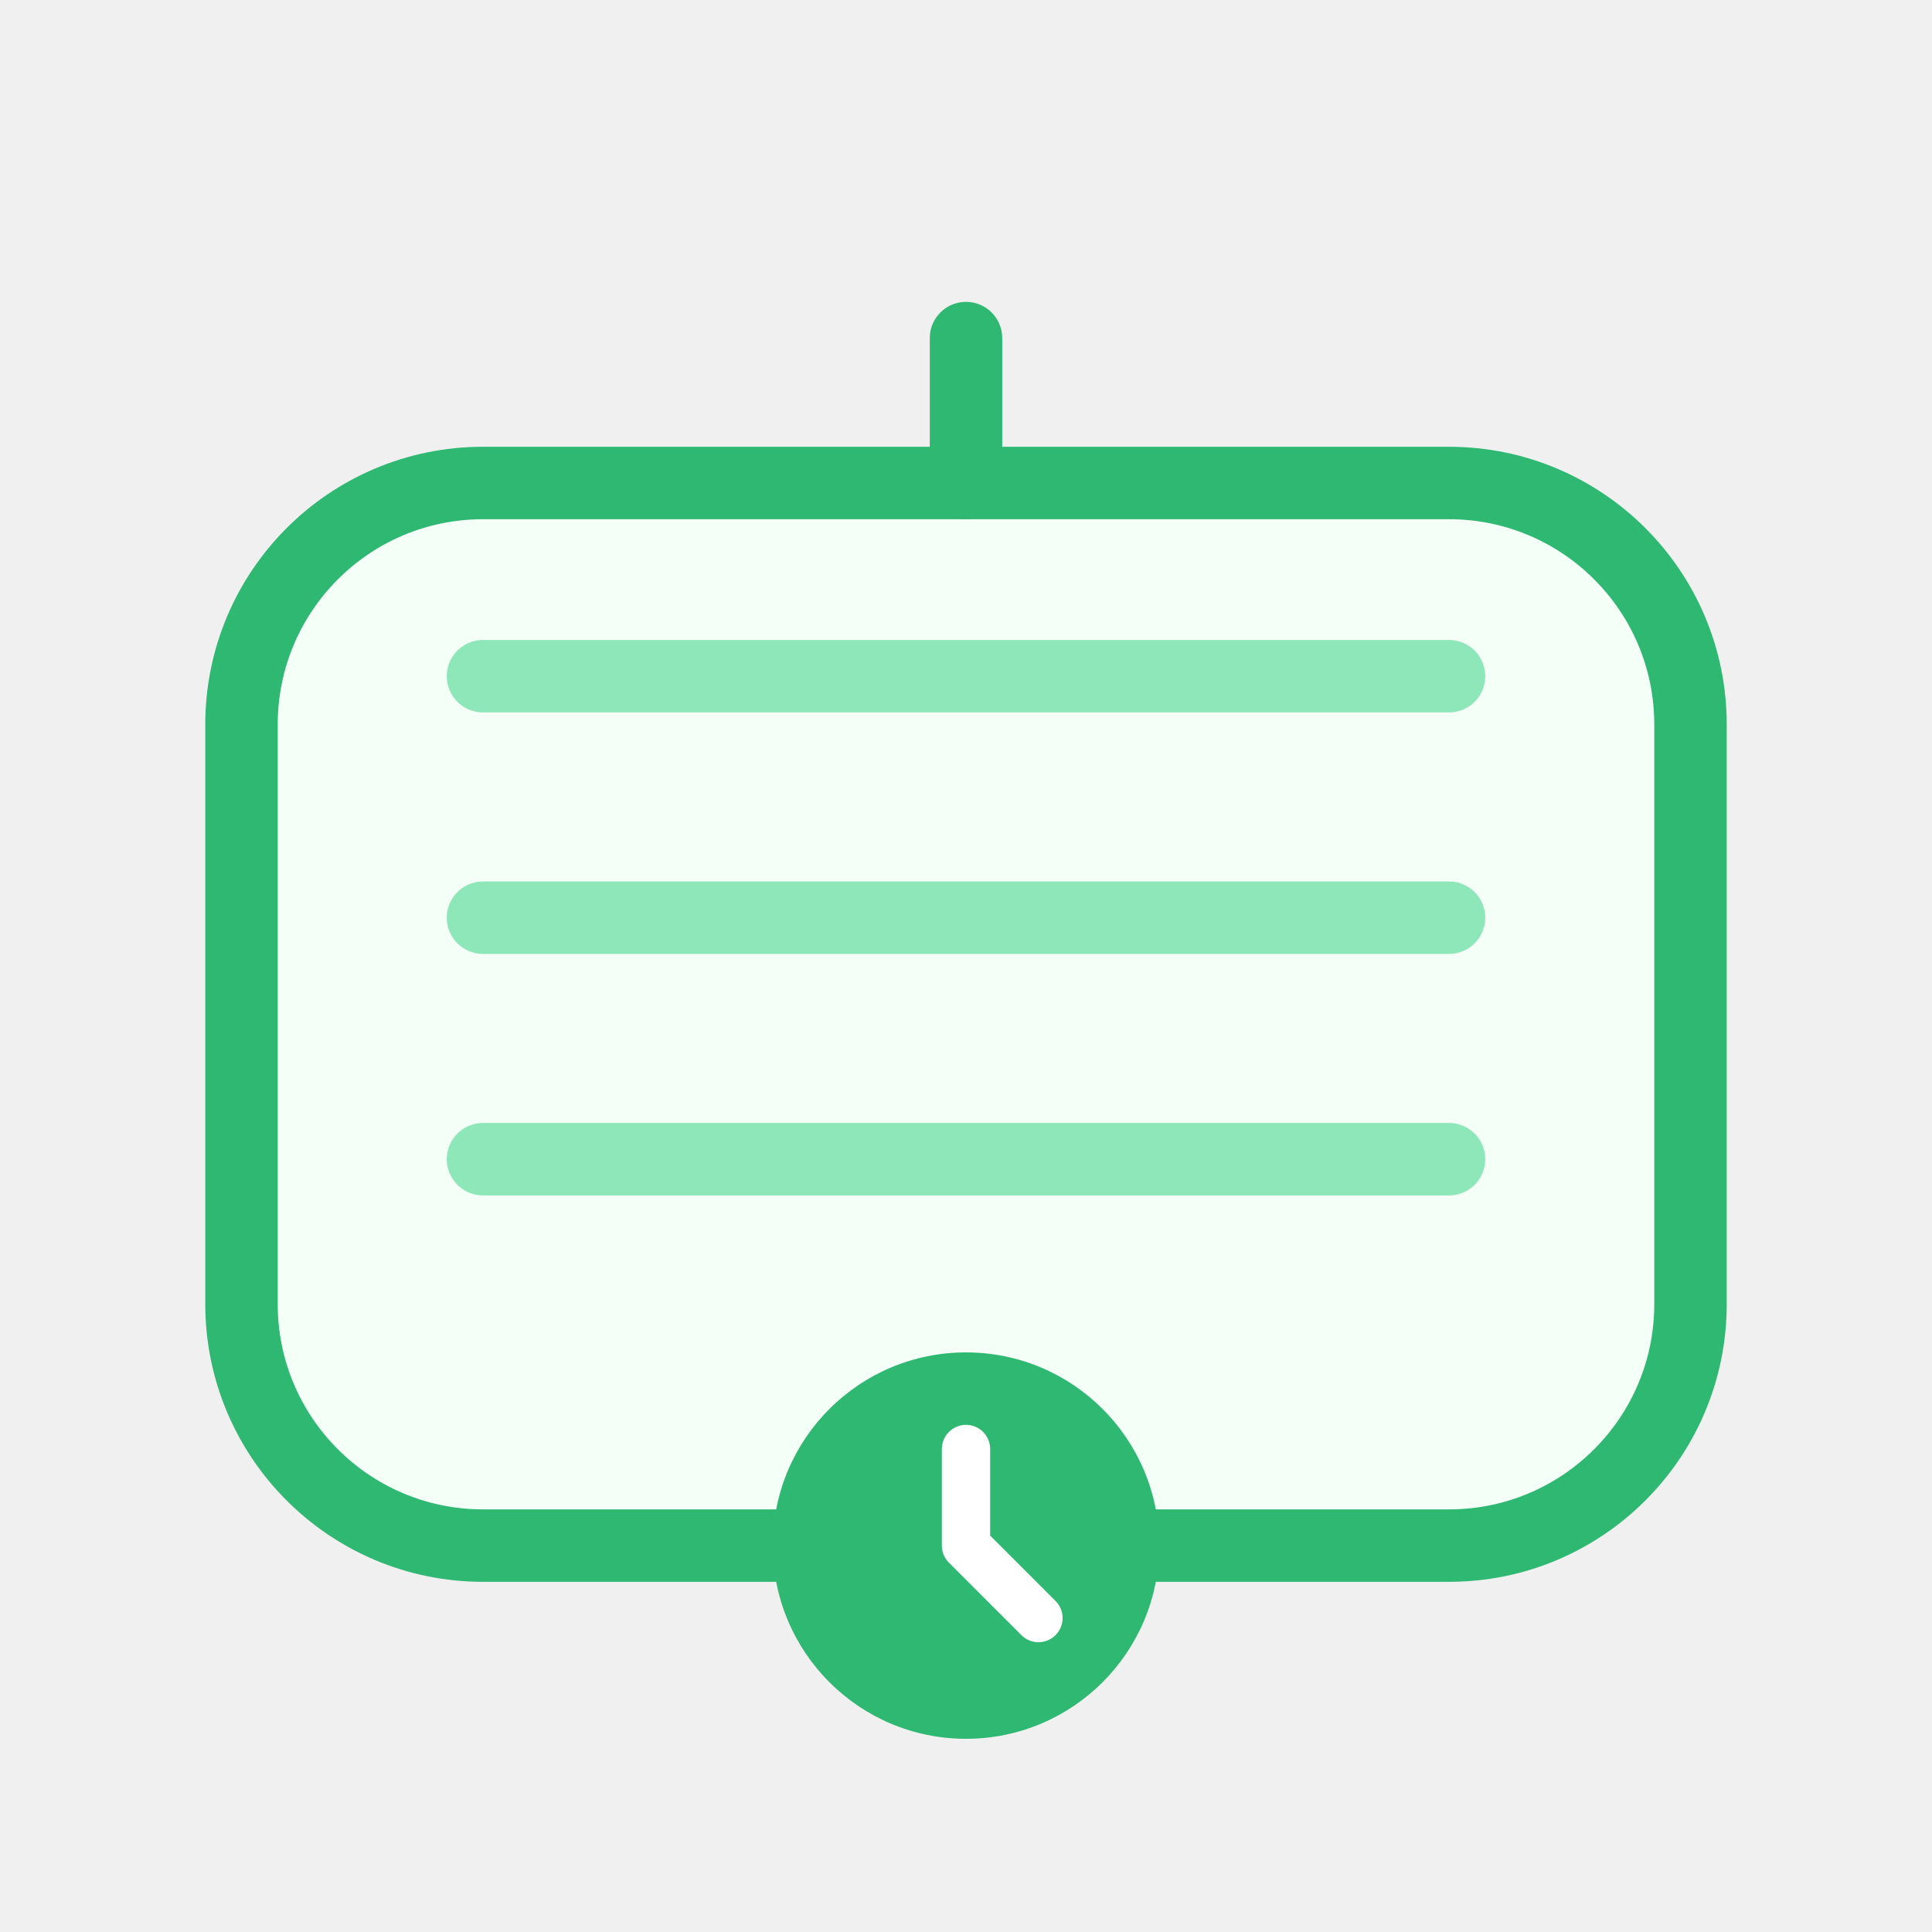
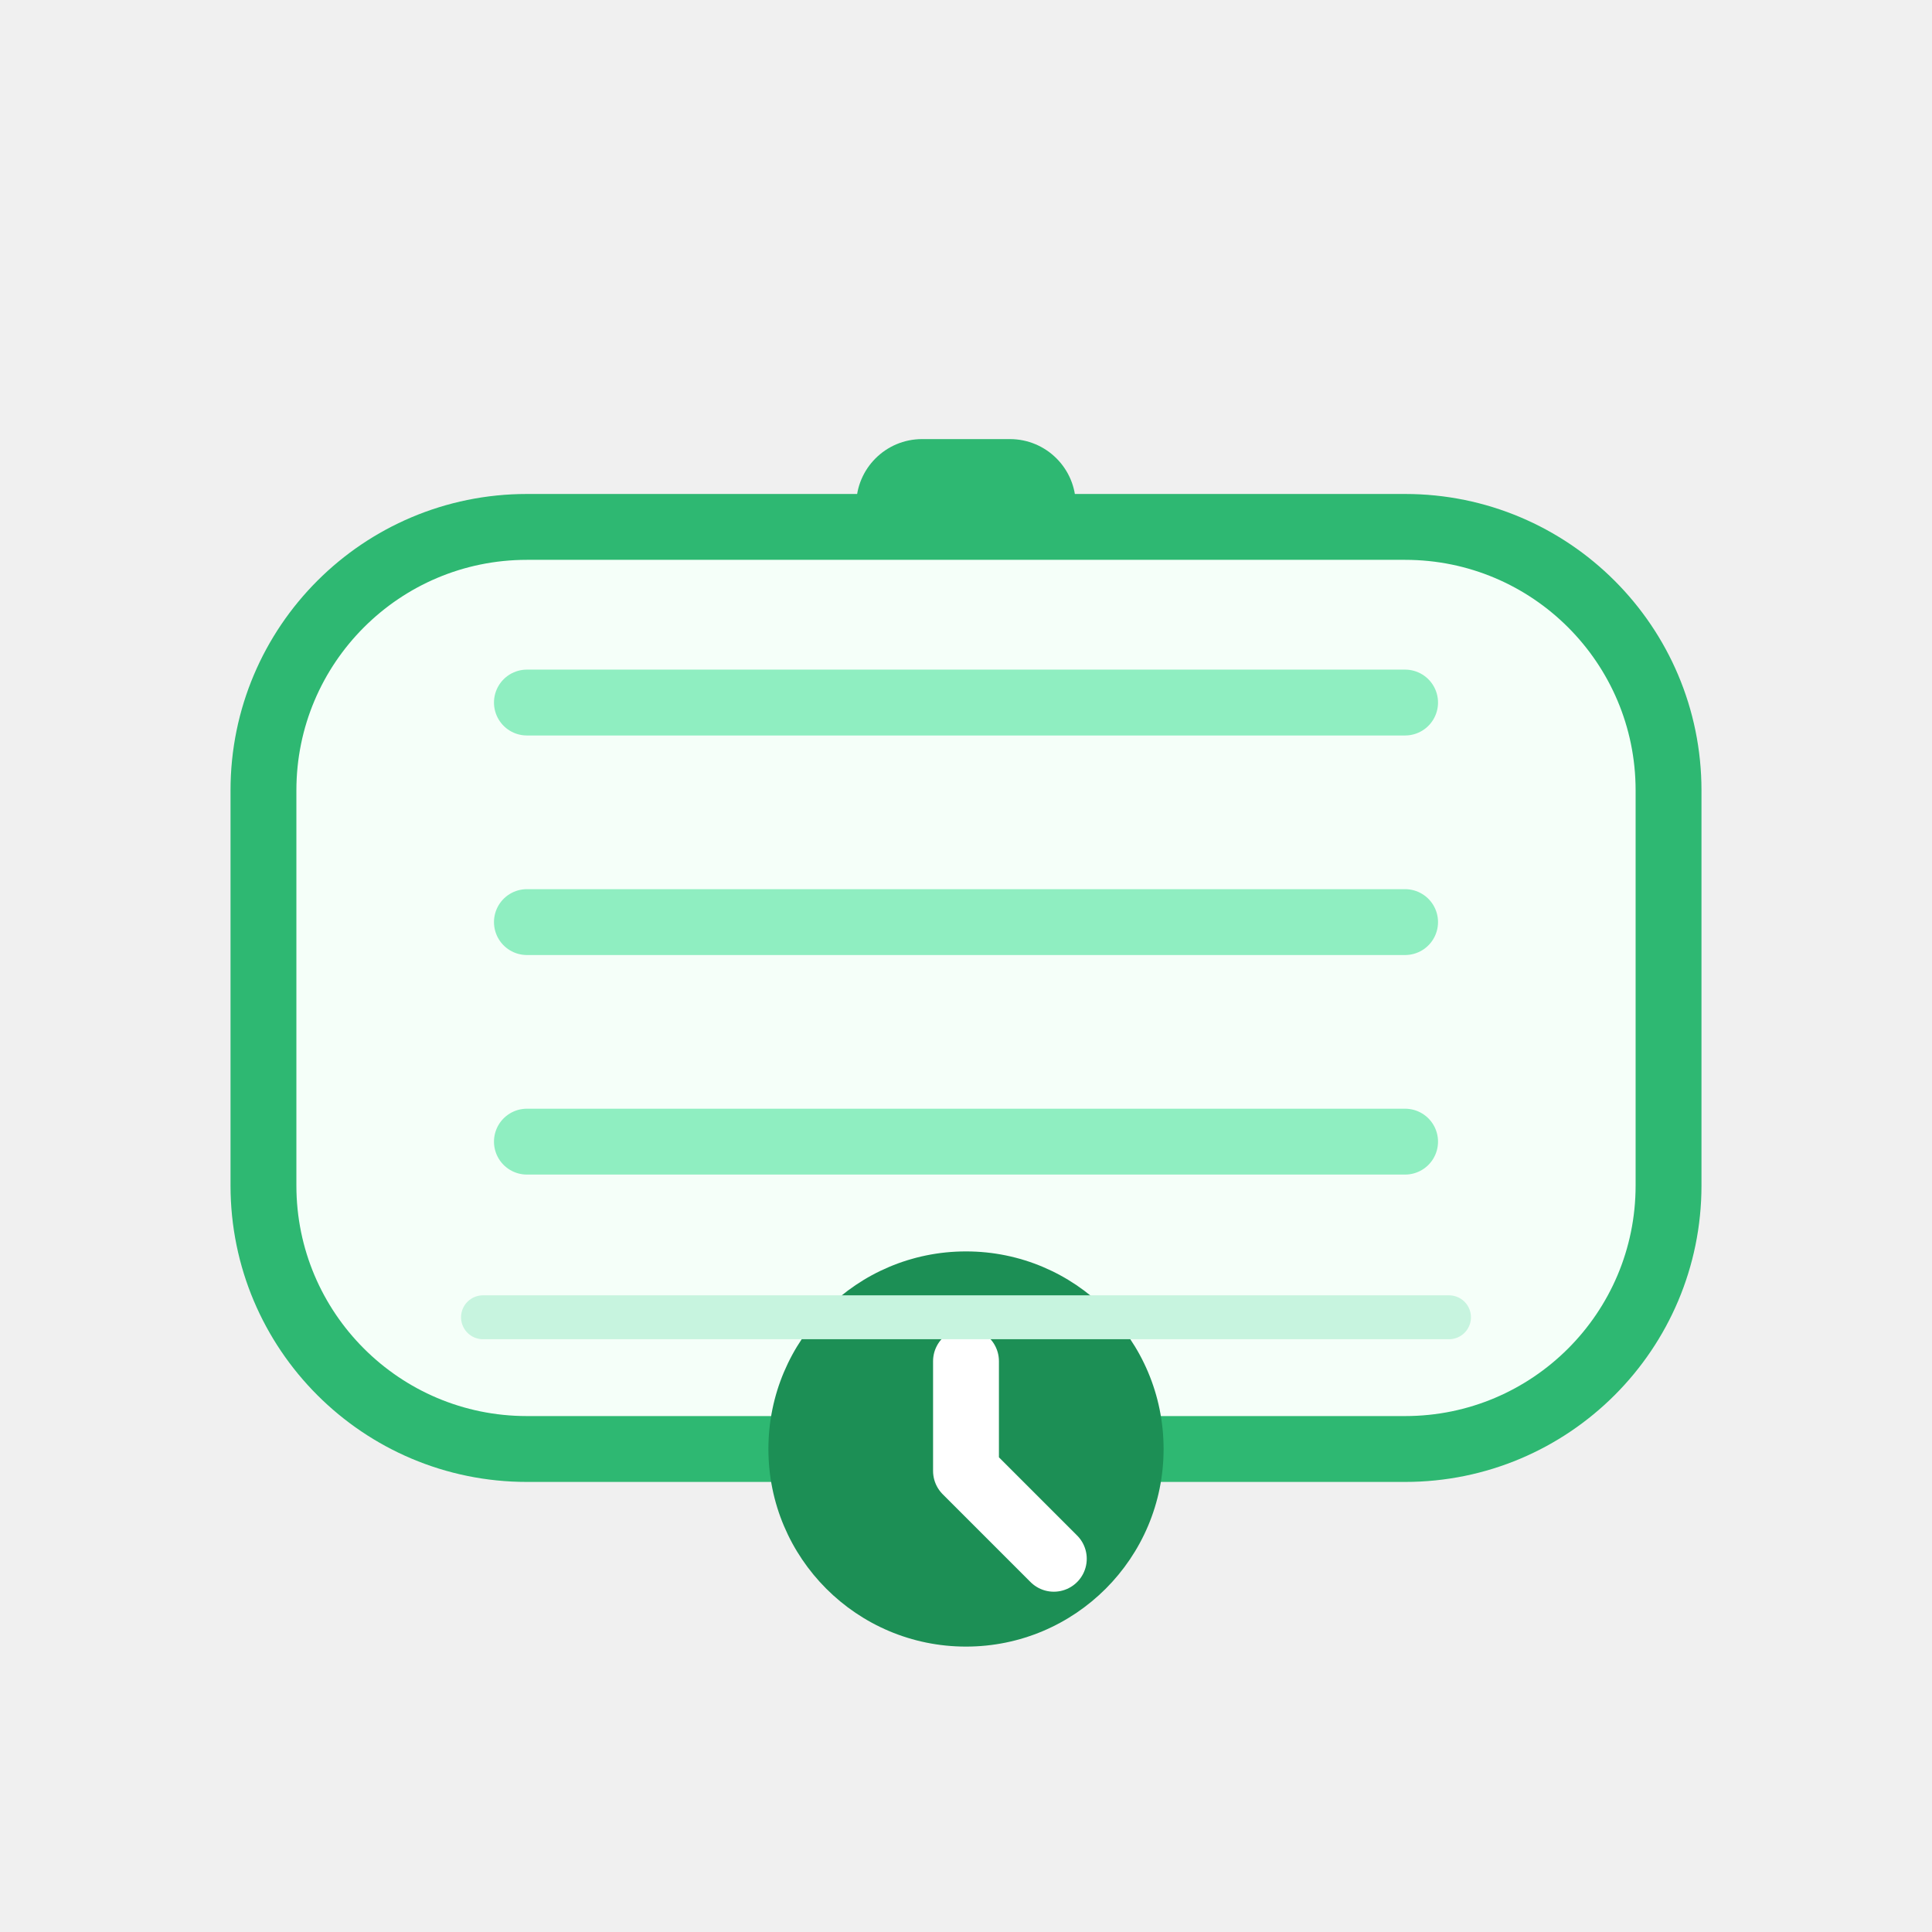
- <svg xmlns="http://www.w3.org/2000/svg" width="80" height="80" viewBox="0 0 80 80" fill="none">
-   <rect x="10" y="20" width="60" height="44" rx="10" fill="#F4FFF8" stroke="#2EB872" stroke-width="3" />
-   <path d="M20 28h40M20 38h40M20 48h40" stroke="#8EE7B9" stroke-width="3" stroke-linecap="round" />
-   <path d="M40 20v-6" stroke="#2EB872" stroke-width="3" stroke-linecap="round" />
-   <circle cx="40" cy="64" r="8" fill="#2EB872" />
-   <path d="M40 60v4l3 3" stroke="#FFFFFF" stroke-width="2" stroke-linecap="round" stroke-linejoin="round" />
+ <svg xmlns="http://www.w3.org/2000/svg" width="88" height="88" viewBox="0 0 88 88" fill="none">
+   <rect x="12" y="24" width="64" height="42" rx="12" fill="#F5FFF9" stroke="#2EB872" stroke-width="3" />
+   <path d="M24 32h40M24 42h40M24 52h40" stroke="#8FEEC1" stroke-width="3" stroke-linecap="round" />
+   <path d="M42 20h4c1.657 0 3 1.343 3 3v1H39v-1c0-1.657 1.343-3 3-3z" fill="#2EB872" />
+   <circle cx="44" cy="66" r="9" fill="#1C8F55" />
+   <path d="M44 62v5l4 4" stroke="#FFFFFF" stroke-width="3" stroke-linecap="round" stroke-linejoin="round" />
+   <path d="M22 60h44" stroke="#C7F4DF" stroke-width="2" stroke-linecap="round" />
</svg>
